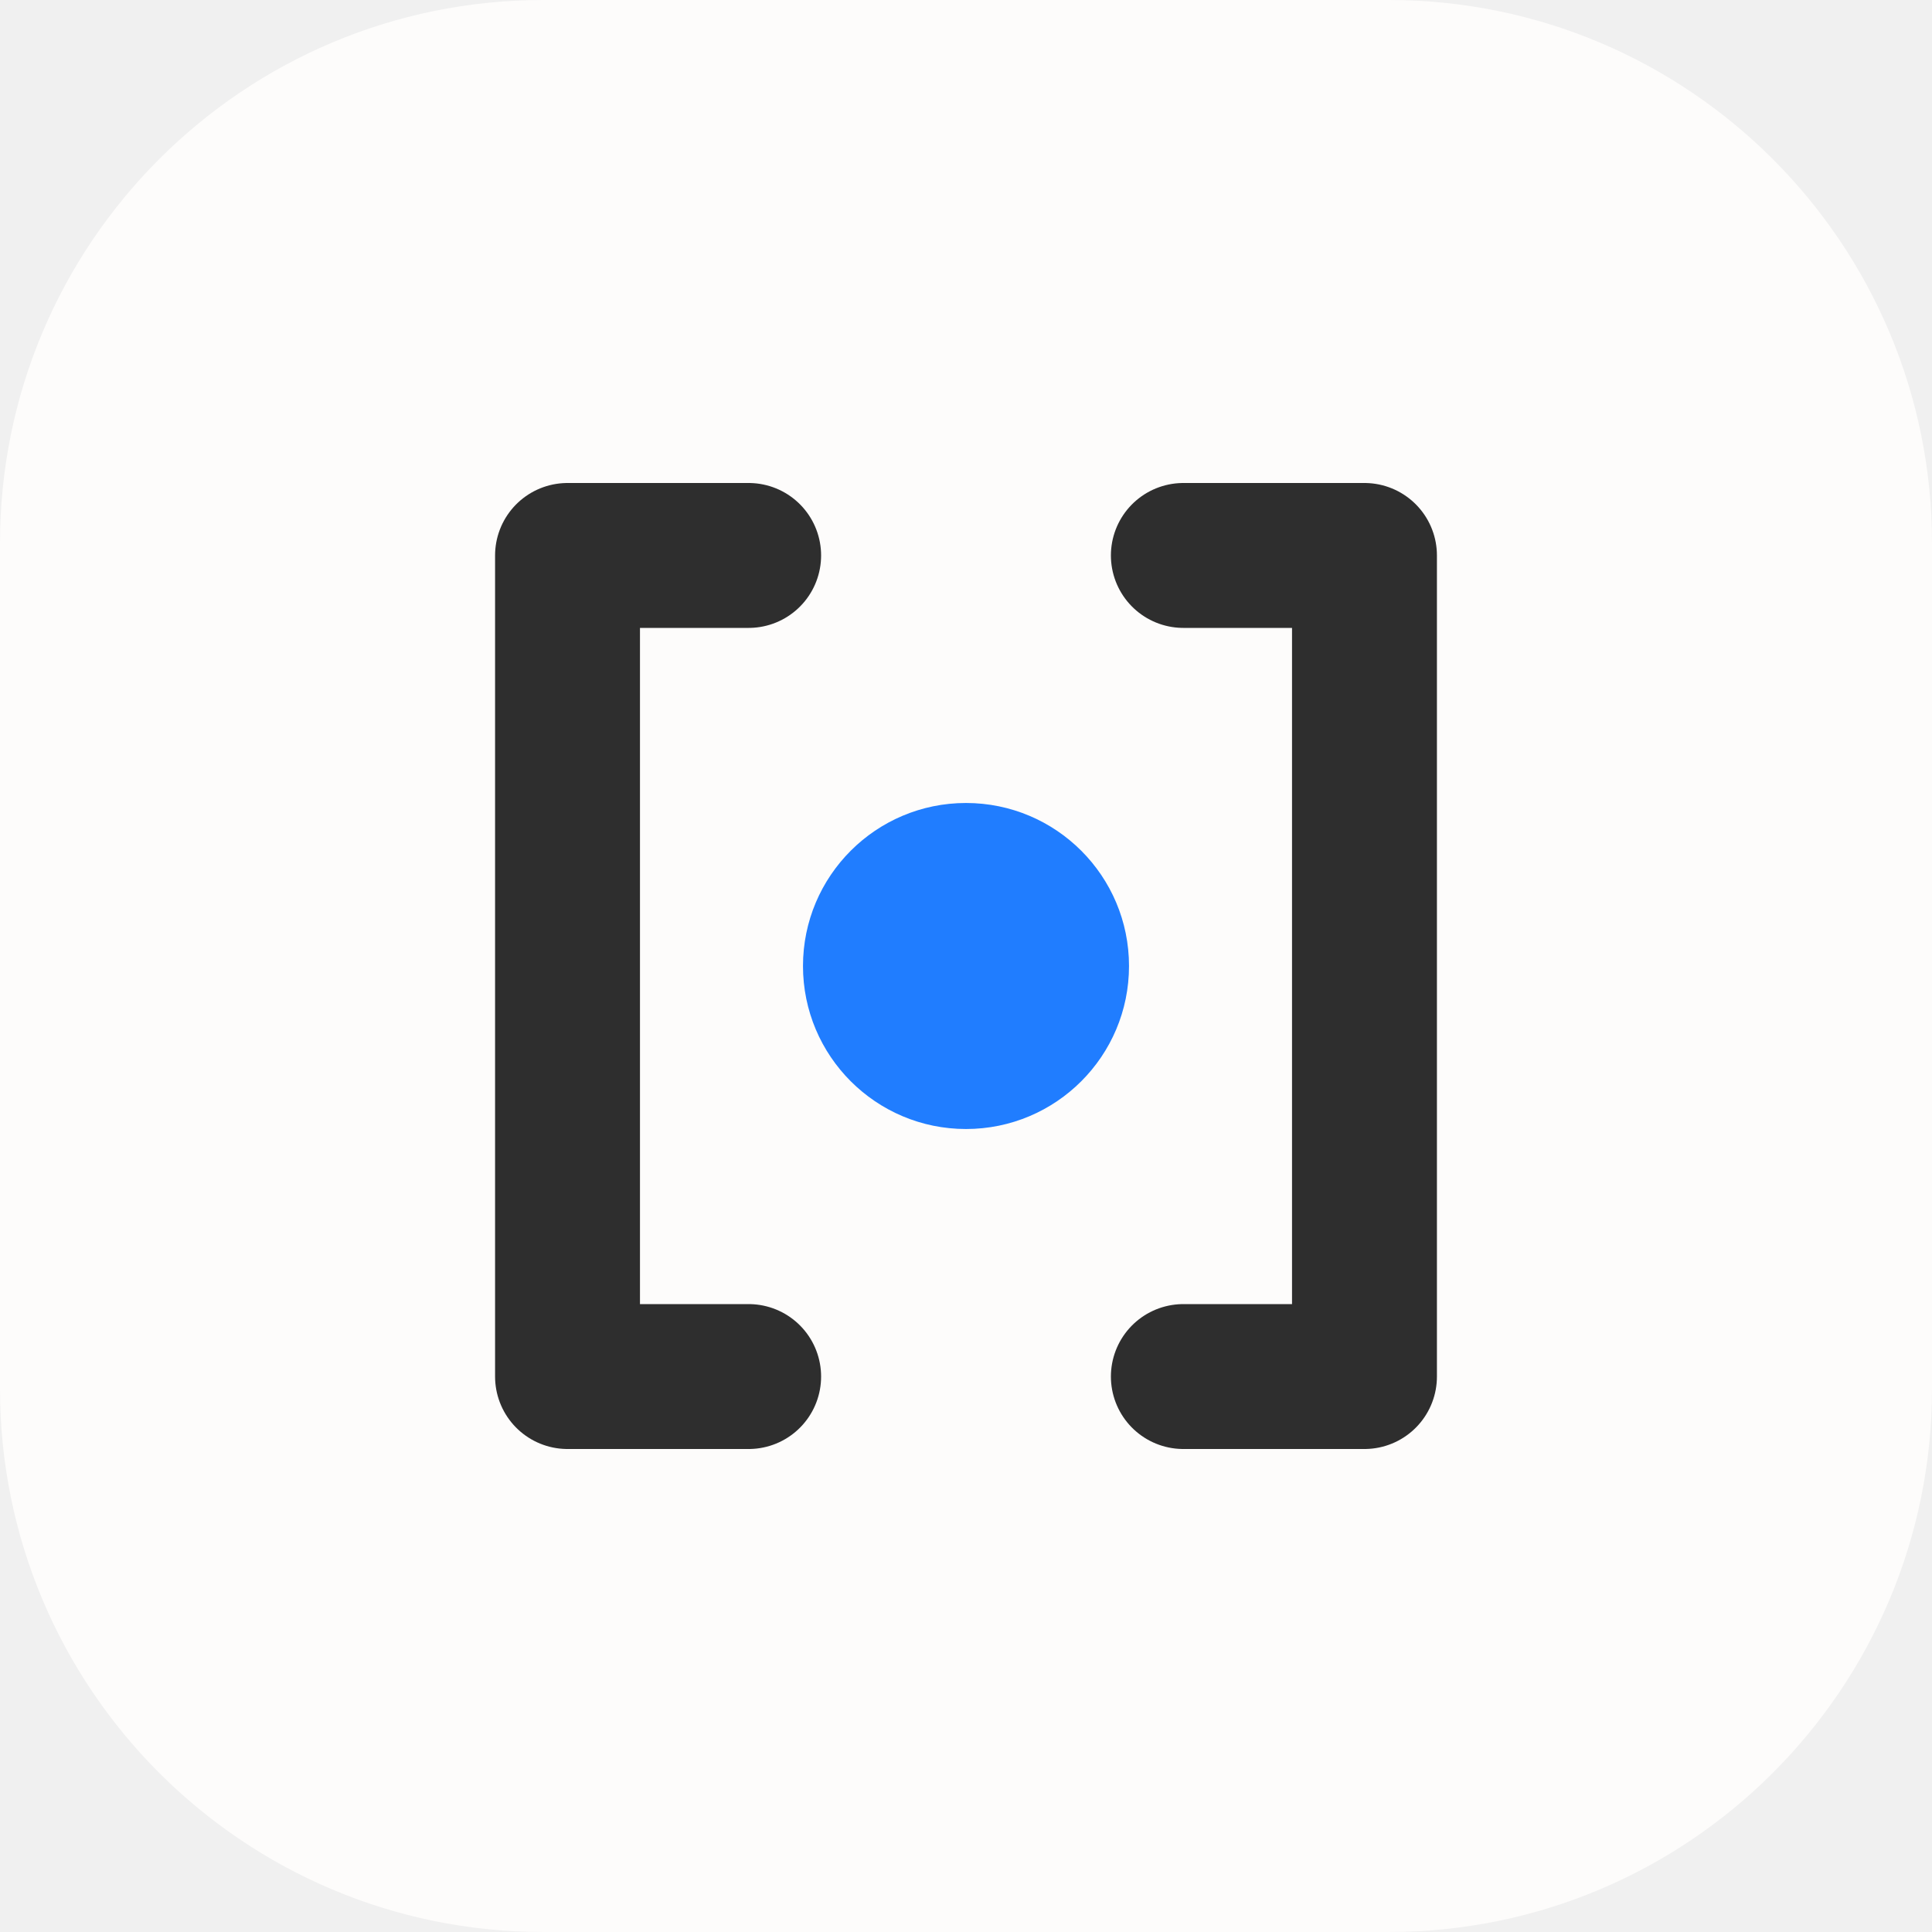
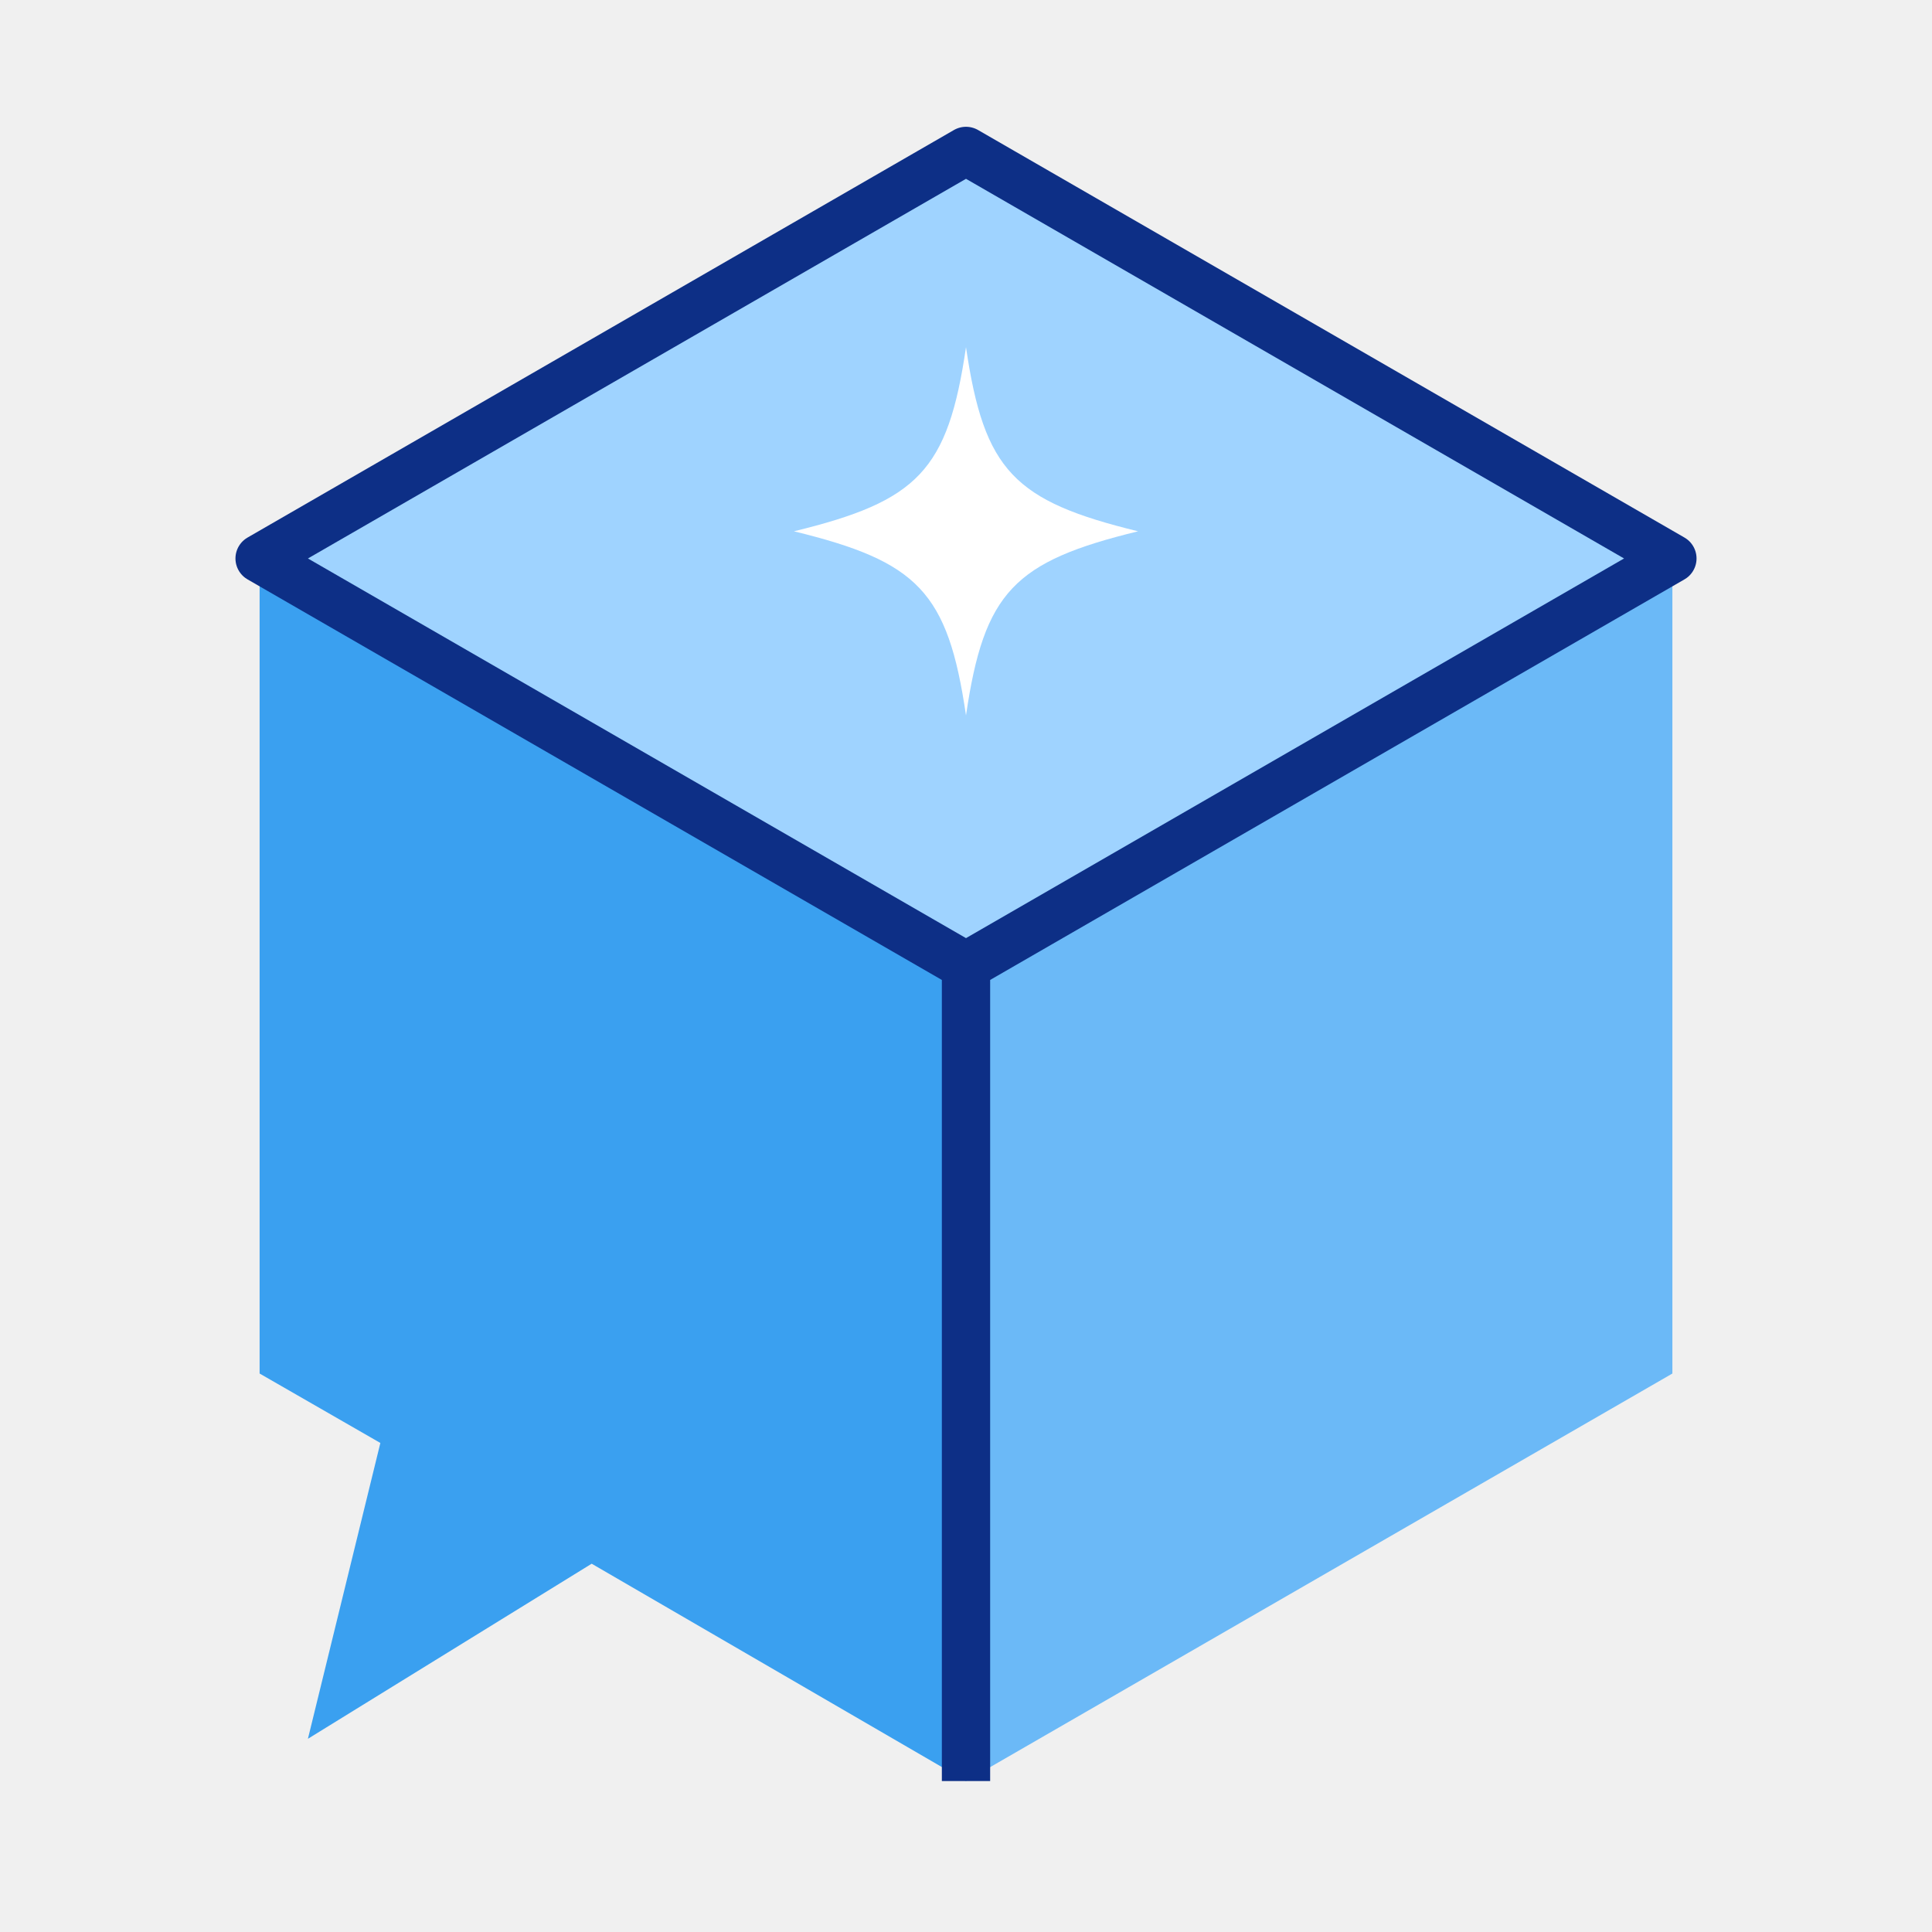
- <svg xmlns="http://www.w3.org/2000/svg" viewBox="0 0 32 32" role="img" aria-label="BKAi">
-   <rect width="32" height="32" rx="9" fill="#fdfcfb" />
-   <path d="M12.4 9.2H9.4v13.6h3M19.6 9.2h3v13.6h-3" fill="none" stroke="#2e2e2e" stroke-width="2.4" stroke-linecap="round" stroke-linejoin="round" />
-   <circle cx="16" cy="16" r="2.7" fill="#207dff" />
+ <svg xmlns="http://www.w3.org/2000/svg" viewBox="0 0 64 64" role="img" aria-label="BKAi">
+   <path d="M32 5 55.4 18.5 32 32 8.6 18.5Z" fill="#9fd3ff" />
+   <path d="M8.6 18.5 32 32v27l-12.4-7.2-9.4 5.8 2.4-9.8-4-2.3Z" fill="#3aa0f0" />
+   <path d="M32 32 55.4 18.5v27L32 59Z" fill="#6bb9f7" />
+   <path d="M32 5 55.4 18.5 32 32 8.6 18.5ZM32 32v27M32 32l23.4-13.5" fill="none" stroke="#0d2f86" stroke-width="1.6" stroke-linejoin="round" />
+   <path d="M32 11.5c.6 4.1 1.6 5.1 5.7 6.1-4.1 1-5.1 2-5.7 6.1-.6-4.1-1.6-5.1-5.7-6.1 4.1-1 5.1-2 5.7-6.1Z" fill="#fff" />
</svg>
